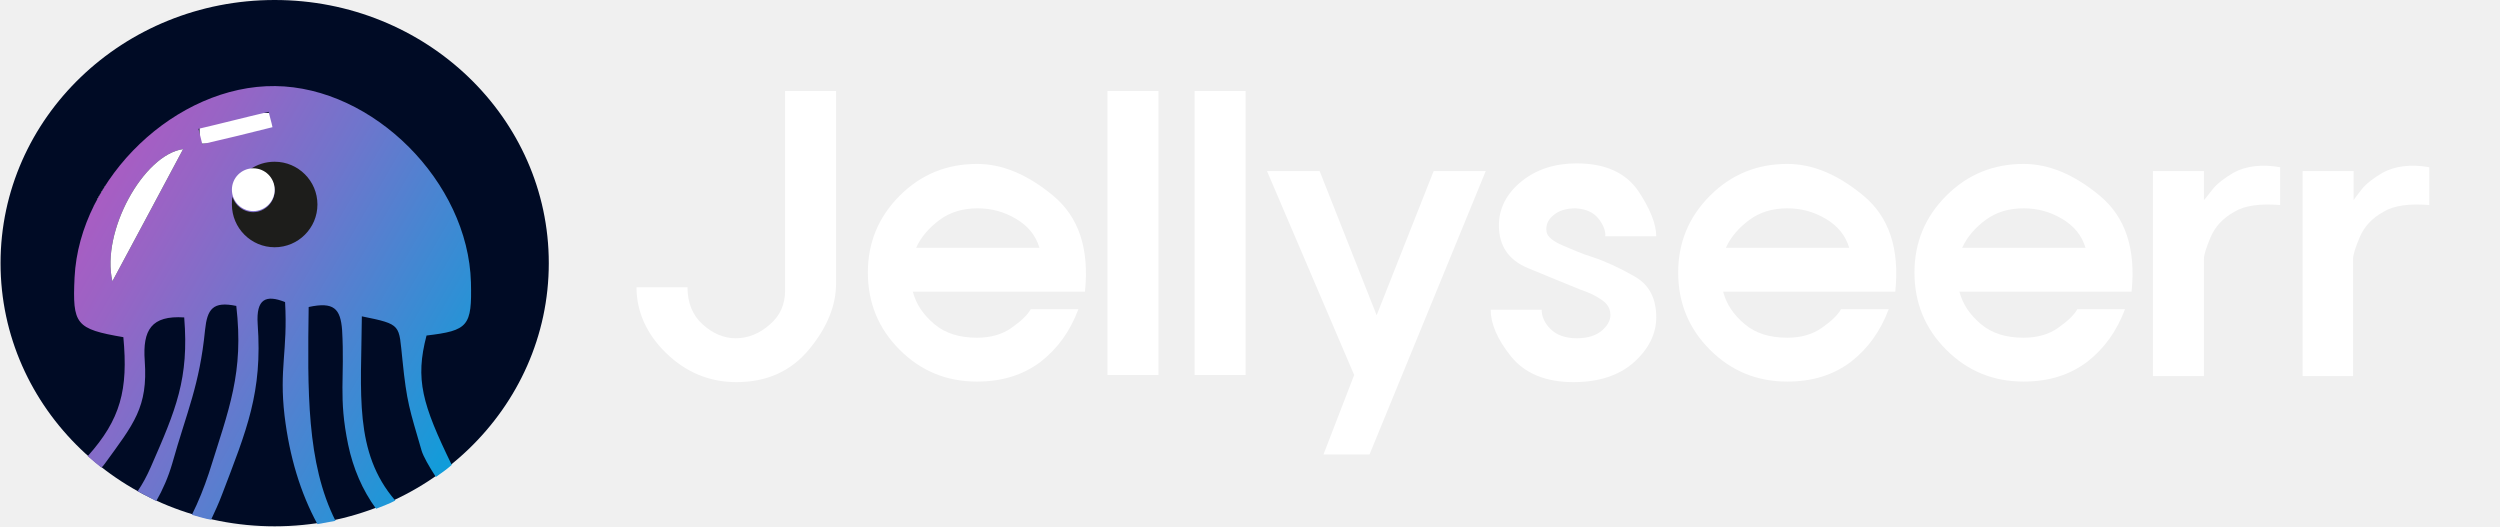
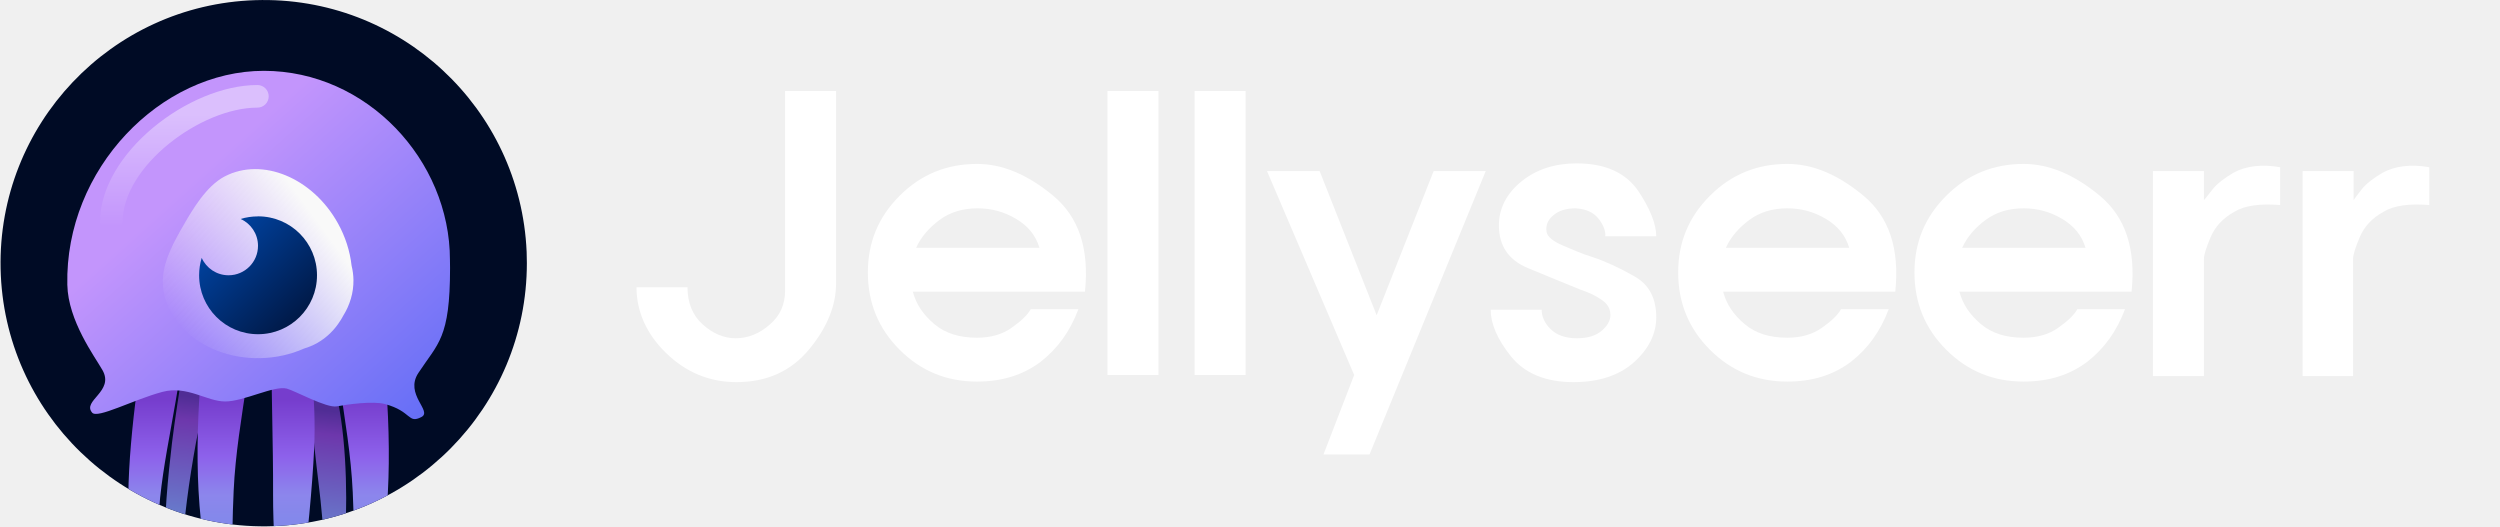
- <svg xmlns="http://www.w3.org/2000/svg" version="1.1" id="Layer_1" width="456" height="96" viewBox="0 0 456 96" style="enable-background:new 0 0 456 96;" xml:space="preserve">
-   <style type="text/css">
- 	.st0{fill:#000B25;}
- 	.st1{fill:#FFFFFF;}
- 	.st2{fill:url(#SVGID_1_);}
- 	.st3{fill-rule:evenodd;clip-rule:evenodd;fill:#1D1D1B;}
- 	.st4{fill-rule:evenodd;clip-rule:evenodd;fill:#FFFFFF;}
- 	.st5{enable-background:new    ;}
- </style>
+ <svg xmlns="http://www.w3.org/2000/svg" xmlns:xlink="http://www.w3.org/1999/xlink" id="Layer_1" data-name="Layer 1" width="456" height="96" viewBox="0 0 456 96">
+   <defs>
+     <style>
+       .cls-1 {
+         fill: url(#linear-gradient-8);
+         fill-rule: evenodd;
+       }
+ 
+       .cls-1,
+       .cls-2,
+       .cls-3,
+       .cls-4,
+       .cls-5,
+       .cls-6,
+       .cls-7,
+       .cls-8,
+       .cls-9,
+       .cls-10,
+       .cls-11,
+       .cls-12,
+       .cls-13 {
+         stroke-width: 0px;
+       }
+ 
+       .cls-2 {
+         fill: url(#linear-gradient);
+       }
+ 
+       .cls-3 {
+         fill: url(#linear-gradient-6);
+       }
+ 
+       .cls-14,
+       .cls-6 {
+         isolation: isolate;
+       }
+ 
+       .cls-4 {
+         fill: url(#linear-gradient-5);
+       }
+ 
+       .cls-5 {
+         fill: none;
+       }
+ 
+       .cls-6 {
+         fill: #000b25;
+       }
+ 
+       .cls-7 {
+         fill: url(#linear-gradient-2);
+       }
+ 
+       .cls-8 {
+         fill: url(#linear-gradient-7);
+       }
+ 
+       .cls-9 {
+         fill: url(#linear-gradient-3);
+       }
+ 
+       .cls-15 {
+         clip-path: url(#clippath);
+       }
+ 
+       .cls-10 {
+         fill: url(#linear-gradient-9);
+       }
+ 
+       .cls-11 {
+         fill: #fff;
+       }
+ 
+       .cls-12 {
+         fill: url(#linear-gradient-10);
+       }
+ 
+       .cls-13 {
+         fill: url(#linear-gradient-4);
+       }
+     </style>
+     <clipPath id="clippath">
+       <path class="cls-5" d="M96.1,48c0,26.31-21.18,47.71-47.48,48C22.31,96.28.68,75.33.11,49.03-.45,22.73,20.26.87,46.56.03c26.3-.85,48.37,19.63,49.5,45.92" />
+     </clipPath>
+     <linearGradient id="linear-gradient" x1="-1933.27" y1="3162.89" x2="-1935.8" y2="3187.3" gradientTransform="translate(3418.33 -5462.68) scale(1.75)" gradientUnits="userSpaceOnUse">
+       <stop offset="0" stop-color="#502d95" />
+       <stop offset=".1" stop-color="#6d37ac" />
+       <stop offset=".57" stop-color="#6786d1" />
+     </linearGradient>
+     <linearGradient id="linear-gradient-2" x1="-1918.61" y1="3164.41" x2="-1921.14" y2="3188.83" xlink:href="#linear-gradient" />
+     <linearGradient id="linear-gradient-3" x1="-1470.12" y1="2952.54" x2="-1470.12" y2="2974.75" gradientTransform="translate(3181.94 -6186.45) scale(2.12)" gradientUnits="userSpaceOnUse">
+       <stop offset="0" stop-color="#763dcd" />
+       <stop offset=".22" stop-color="#8d61eb" />
+       <stop offset=".37" stop-color="#8c86ec" />
+       <stop offset=".64" stop-color="#748ce8" />
+       <stop offset=".9" stop-color="#6ba1e6" />
+     </linearGradient>
+     <linearGradient id="linear-gradient-4" x1="-1481.25" x2="-1481.25" y2="2974.75" xlink:href="#linear-gradient-3" />
+     <linearGradient id="linear-gradient-5" x1="-1487.04" y1="2952.54" x2="-1487.04" y2="2974.75" xlink:href="#linear-gradient-3" />
+     <linearGradient id="linear-gradient-6" x1="-1475.87" x2="-1475.87" y2="2974.75" xlink:href="#linear-gradient-3" />
+     <linearGradient id="linear-gradient-7" x1="-1394.57" y1="3099.36" x2="-1366.7" y2="3130.32" gradientTransform="translate(2528.44 -5512.24) scale(1.79)" gradientUnits="userSpaceOnUse">
+       <stop offset="0" stop-color="#c395fc" />
+       <stop offset="1" stop-color="#4f65f5" />
+     </linearGradient>
+     <linearGradient id="linear-gradient-8" x1="-2155.68" y1="6519.53" x2="-2155.68" y2="6560.17" gradientTransform="translate(1133.03 -3304.28) scale(.51)" gradientUnits="userSpaceOnUse">
+       <stop offset="0" stop-color="#fff" stop-opacity=".4" />
+       <stop offset="1" stop-color="#fff" stop-opacity="0" />
+     </linearGradient>
+     <linearGradient id="linear-gradient-9" x1="-1549.99" y1="4189.28" x2="-1575.09" y2="4207.72" gradientTransform="translate(1639.33 -4232.26) scale(1.02)" gradientUnits="userSpaceOnUse">
+       <stop offset="0" stop-color="#f9f9f9" />
+       <stop offset="1" stop-color="#f9f9f9" stop-opacity="0" />
+     </linearGradient>
+     <linearGradient id="linear-gradient-10" x1="-1117.14" y1="3503.72" x2="-1105.01" y2="3516.1" gradientTransform="translate(1637.01 -4967.83) scale(1.43)" gradientUnits="userSpaceOnUse">
+       <stop offset="0" stop-color="#0043a2" />
+       <stop offset="1" stop-color="#00133a" />
+     </linearGradient>
+   </defs>
+   <g class="cls-14">
+     <path class="cls-11" d="M140.4,59.2c1.9-1.6,2.8-3.7,2.8-6.2V16.6h9.3v35.1c0,4-1.6,8-4.9,12-3.3,4-7.7,6-13.3,6-4.9,0-9.2-1.8-12.8-5.3-3.6-3.5-5.4-7.6-5.4-12h9.3c0,2.8.9,5.1,2.8,6.8s3.9,2.5,6,2.5c2.3,0,4.4-.9,6.2-2.5Z" />
+     <path class="cls-11" d="M166.5,53.2c.6,2.3,1.9,4.2,3.9,5.9s4.6,2.5,7.8,2.5c2.5,0,4.6-.6,6.3-1.8s2.9-2.3,3.5-3.4h8.7c-1.5,4-3.8,7.2-6.9,9.6-3.2,2.4-7,3.6-11.6,3.6-5.5,0-10.2-1.9-14.1-5.8-3.9-3.9-5.8-8.6-5.8-14.1s1.9-10.1,5.8-14c3.9-3.9,8.6-5.8,14.1-5.8,4.6,0,9.2,1.9,13.9,5.8,4.7,3.9,6.6,9.7,5.8,17.5,0,0-31.4,0-31.4,0ZM189.6,45.2c-.7-2.3-2.1-4-4.3-5.3s-4.5-1.9-7-1.9c-2.7,0-5,.7-6.9,2.1-1.9,1.4-3.4,3.1-4.3,5.1,0,0,22.5,0,22.5,0Z" />
+     <path class="cls-11" d="M211.3,68.4h-9.3V16.6h9.3v51.8Z" />
+     <path class="cls-11" d="M227.2,68.4h-9.3V16.6h9.3v51.8Z" />
+     <path class="cls-11" d="M231.1,31.2h9.6l10.4,26.3,10.4-26.3h9.5l-21.2,51.7h-8.4l5.6-14.5-15.9-37.2Z" />
+     <path class="cls-11" d="M291.5,39.8c-.9-1.1-2.3-1.7-4.1-1.8-1.7,0-3.1.4-4.1,1.3-1,.8-1.4,1.9-1.2,3,.1.8,1.1,1.7,3,2.5s3.7,1.6,5.4,2.1c2.4.8,5,2,7.6,3.5,2.7,1.5,4,4,4,7.5,0,3-1.4,5.8-4.1,8.2s-6.4,3.6-11,3.6c-5.1,0-8.9-1.6-11.4-4.7s-3.7-6-3.7-8.5h9.3c0,1.2.5,2.4,1.6,3.5s2.7,1.7,4.8,1.7,3.6-.5,4.7-1.5,1.6-2.1,1.4-3.2c-.1-.9-.6-1.7-1.7-2.4-1-.7-2.3-1.3-3.8-1.8-2.7-1.1-5.9-2.4-9.5-3.9s-5.3-4.1-5.3-7.8c0-3.1,1.4-5.8,4.1-8s6.1-3.3,10.1-3.3c5.2,0,8.9,1.7,11.2,5,2.2,3.3,3.3,6.1,3.3,8.3h-9.3c.1-1-.4-2.2-1.3-3.3Z" />
+     <path class="cls-11" d="M314.3,53.2c.6,2.3,1.9,4.2,3.9,5.9s4.6,2.5,7.8,2.5c2.5,0,4.6-.6,6.3-1.8,1.7-1.2,2.9-2.3,3.5-3.4h8.7c-1.5,4-3.8,7.2-6.9,9.6-3.2,2.4-7,3.6-11.6,3.6-5.5,0-10.2-1.9-14.1-5.8-3.9-3.9-5.8-8.6-5.8-14.1s1.9-10.1,5.8-14c3.9-3.9,8.6-5.8,14.1-5.8,4.6,0,9.2,1.9,13.9,5.8,4.7,3.9,6.6,9.7,5.8,17.5,0,0-31.4,0-31.4,0ZM337.3,45.2c-.7-2.3-2.1-4-4.3-5.3-2.2-1.3-4.5-1.9-7-1.9-2.7,0-5,.7-6.9,2.1-1.9,1.4-3.4,3.1-4.3,5.1,0,0,22.5,0,22.5,0Z" />
+     <path class="cls-11" d="M357.4,53.2c.6,2.3,1.9,4.2,3.9,5.9s4.6,2.5,7.8,2.5c2.5,0,4.6-.6,6.3-1.8,1.7-1.2,2.9-2.3,3.5-3.4h8.7c-1.5,4-3.8,7.2-6.9,9.6-3.2,2.4-7,3.6-11.6,3.6-5.5,0-10.2-1.9-14.1-5.8-3.9-3.9-5.8-8.6-5.8-14.1s1.9-10.1,5.8-14c3.9-3.9,8.6-5.8,14.1-5.8,4.6,0,9.2,1.9,13.9,5.8,4.7,3.9,6.6,9.7,5.8,17.5,0,0-31.4,0-31.4,0ZM380.4,45.2c-.7-2.3-2.1-4-4.3-5.3-2.2-1.3-4.5-1.9-7-1.9-2.7,0-5,.7-6.9,2.1-1.9,1.4-3.4,3.1-4.3,5.1,0,0,22.5,0,22.5,0Z" />
+     <path class="cls-11" d="M403.6,34.5c.8-1,2.1-2,3.8-3,2.2-1.2,5.1-1.6,8.5-1v6.9c-3.7-.3-6.5.1-8.3,1.2-2.2,1.2-3.6,2.8-4.4,4.7s-1.2,3.2-1.2,3.9v21.4h-9.3V31.2h9.3v5.3c.3-.3.8-1,1.6-2Z" />
+     <path class="cls-11" d="M430.8,34.5c.8-1,2.1-2,3.8-3,2.2-1.2,5.1-1.6,8.5-1v6.9c-3.7-.3-6.5.1-8.3,1.2-2.2,1.2-3.6,2.8-4.4,4.7s-1.2,3.2-1.2,3.9v21.4h-9.2V31.2h9.3v5.3c.2-.3.7-1,1.5-2Z" />
+   </g>
  <g>
-     <ellipse class="st0" cx="50.1" cy="48" rx="50" ry="48" />
-     <rect x="36.4" y="20.6" class="st1" width="13.5" height="5.6" />
-     <linearGradient id="SVGID_1_" gradientUnits="userSpaceOnUse" x1="16.637" y1="59.78" x2="85.968" y2="19.752" gradientTransform="matrix(1 0 0 -1 0 98)">
-       <stop offset="4.993059e-09" style="stop-color:#FFFFFF" />
-       <stop offset="1.298195e-07" style="stop-color:#A85DC3" />
-       <stop offset="0.147" style="stop-color:#9864C5" />
-       <stop offset="0.434" style="stop-color:#6F75CC" />
-       <stop offset="0.829" style="stop-color:#2E90D5" />
-       <stop offset="1" style="stop-color:#0F9DDA" />
-     </linearGradient>
-     <path class="st2" d="M85.9,51.5c-0.5-18.3-17.8-35.6-35.7-35.8c-18-0.2-35.7,16.7-36.6,34.9c-0.4,8.6,0.2,9.4,8.9,10.9   c0.9,9.6-0.5,15-6.5,21.7c0.8,0.7,1.6,1.4,2.5,2.1c0.2-0.2,0.4-0.4,0.6-0.7c5.3-7.3,7.9-10.3,7.3-18.8c-0.4-5.6,1.2-8.3,7.2-7.9   c0.9,11.2-1.5,16.8-6.1,27.3c-0.7,1.6-1.5,3.1-2.4,4.4c1.1,0.6,2.3,1.2,3.4,1.8c1.2-2.1,2.2-4.4,2.9-6.8c2.7-9.6,5-14.3,6-24.4   c0.4-3.8,1.4-5.3,5.7-4.4c1.4,12.2-1.3,18.7-5,30.5c-0.9,2.7-1.9,5.2-3.1,7.6c1.1,0.3,2.3,0.7,3.5,0.9c0.7-1.5,1.4-3,2-4.6   C45,78.4,47.9,71.6,47,59.1c-0.3-4.6,1.5-5.4,5-4c0.5,9-1.1,12.1-0.1,20.7c0.9,7.5,2.9,14.1,6,19.8c1.1-0.2,2.2-0.4,3.3-0.6   c-5.3-10.5-5.1-23.8-4.9-39c4.6-1,5.8,0.3,6.1,4.2c0.5,8.8-0.7,12.2,1.1,20.9c0.9,4.3,2.6,8.3,5.1,11.7c1.2-0.5,2.4-0.9,3.5-1.5   c-7.6-8.8-6.2-19.6-6.1-33.6c7.4,1.5,6.7,1.5,7.4,7.9c0.8,7.9,1.3,9,3.5,16.6c0.3,1,1.3,2.8,2.6,4.8c1-0.7,2-1.4,2.9-2.2   c-5.4-11.1-6.7-15.6-4.6-23.6C85.4,60.3,86.1,59.5,85.9,51.5z M20.5,51.3c-2.1-9.1,5.7-23.1,12.9-24.1   C29.3,34.9,24.9,43.1,20.5,51.3z M36.9,26.3c-0.2-0.9-0.5-1.9-0.7-2.8c4.3-1,8.5-2.1,12.8-3.1c0.2,0.9,0.5,1.8,0.7,2.8   C45.4,24.3,41.2,25.3,36.9,26.3z" />
-     <path class="st1" d="M20.5,51.3c-2.1-9.1,5.7-23.1,12.9-24.1C29.3,34.9,24.9,43.1,20.5,51.3z" />
-     <path class="st3" d="M50.1,29.5c-1.7,0-3.2,0.5-4.5,1.4c0.2,0,0.4,0,0.6,0c2.2,0,3.9,1.8,3.9,3.9s-1.8,3.9-3.9,3.9   c-1.8,0-3.3-1.2-3.8-2.8c-0.1,0.5-0.1,0.9-0.1,1.4c0,4.3,3.5,7.8,7.8,7.8s7.8-3.5,7.8-7.8C57.9,33,54.4,29.5,50.1,29.5z" />
-     <circle class="st4" cx="46.2" cy="34.6" r="3.9" />
-   </g>
-   <g class="st5">
-     <path class="st1" d="M140.4,59.2c1.9-1.6,2.8-3.7,2.8-6.2V16.6h9.3v35.1c0,4-1.6,8-4.9,12c-3.3,4-7.7,6-13.3,6   c-4.9,0-9.2-1.8-12.8-5.3c-3.6-3.5-5.4-7.6-5.4-12h9.3c0,2.8,0.9,5.1,2.8,6.8c1.9,1.7,3.9,2.5,6,2.5   C136.5,61.7,138.6,60.8,140.4,59.2z" />
-     <path class="st1" d="M166.5,53.2c0.6,2.3,1.9,4.2,3.9,5.9c2,1.7,4.6,2.5,7.8,2.5c2.5,0,4.6-0.6,6.3-1.8c1.7-1.2,2.9-2.3,3.5-3.4   h8.7c-1.5,4-3.8,7.2-6.9,9.6c-3.2,2.4-7,3.6-11.6,3.6c-5.5,0-10.2-1.9-14.1-5.8c-3.9-3.9-5.8-8.6-5.8-14.1c0-5.4,1.9-10.1,5.8-14   c3.9-3.9,8.6-5.8,14.1-5.8c4.6,0,9.2,1.9,13.9,5.8c4.7,3.9,6.6,9.7,5.8,17.5H166.5z M189.6,45.2c-0.7-2.3-2.1-4-4.3-5.3   c-2.2-1.3-4.5-1.9-7-1.9c-2.7,0-5,0.7-6.9,2.1c-1.9,1.4-3.4,3.1-4.3,5.1H189.6z" />
-     <path class="st1" d="M211.3,68.4H202V16.6h9.3V68.4z" />
-     <path class="st1" d="M227.2,68.4h-9.3V16.6h9.3V68.4z" />
-     <path class="st1" d="M231.1,31.2h9.6l10.4,26.3l10.4-26.3h9.5l-21.2,51.7h-8.4l5.6-14.5L231.1,31.2z" />
-     <path class="st1" d="M291.5,39.8c-0.9-1.1-2.3-1.7-4.1-1.8c-1.7,0-3.1,0.4-4.1,1.3c-1,0.8-1.4,1.9-1.2,3c0.1,0.8,1.1,1.7,3,2.5   s3.7,1.6,5.4,2.1c2.4,0.8,5,2,7.6,3.5c2.7,1.5,4,4,4,7.5c0,3-1.4,5.8-4.1,8.2c-2.7,2.4-6.4,3.6-11,3.6c-5.1,0-8.9-1.6-11.4-4.7   c-2.5-3.1-3.7-6-3.7-8.5h9.3c0,1.2,0.5,2.4,1.6,3.5c1.1,1.1,2.7,1.7,4.8,1.7c2,0,3.6-0.5,4.7-1.5c1.1-1,1.6-2.1,1.4-3.2   c-0.1-0.9-0.6-1.7-1.7-2.4c-1-0.7-2.3-1.3-3.8-1.8c-2.7-1.1-5.9-2.4-9.5-3.9c-3.6-1.5-5.3-4.1-5.3-7.8c0-3.1,1.4-5.8,4.1-8   c2.7-2.2,6.1-3.3,10.1-3.3c5.2,0,8.9,1.7,11.2,5c2.2,3.3,3.3,6.1,3.3,8.3h-9.3C292.9,42.1,292.4,40.9,291.5,39.8z" />
-     <path class="st1" d="M314.3,53.2c0.6,2.3,1.9,4.2,3.9,5.9c2,1.7,4.6,2.5,7.8,2.5c2.5,0,4.6-0.6,6.3-1.8c1.7-1.2,2.9-2.3,3.5-3.4   h8.7c-1.5,4-3.8,7.2-6.9,9.6c-3.2,2.4-7,3.6-11.6,3.6c-5.5,0-10.2-1.9-14.1-5.8c-3.9-3.9-5.8-8.6-5.8-14.1c0-5.4,1.9-10.1,5.8-14   c3.9-3.9,8.6-5.8,14.1-5.8c4.6,0,9.2,1.9,13.9,5.8c4.7,3.9,6.6,9.7,5.8,17.5H314.3z M337.3,45.2c-0.7-2.3-2.1-4-4.3-5.3   c-2.2-1.3-4.5-1.9-7-1.9c-2.7,0-5,0.7-6.9,2.1c-1.9,1.4-3.4,3.1-4.3,5.1H337.3z" />
-     <path class="st1" d="M357.4,53.2c0.6,2.3,1.9,4.2,3.9,5.9c2,1.7,4.6,2.5,7.8,2.5c2.5,0,4.6-0.6,6.3-1.8c1.7-1.2,2.9-2.3,3.5-3.4   h8.7c-1.5,4-3.8,7.2-6.9,9.6c-3.2,2.4-7,3.6-11.6,3.6c-5.5,0-10.2-1.9-14.1-5.8c-3.9-3.9-5.8-8.6-5.8-14.1c0-5.4,1.9-10.1,5.8-14   c3.9-3.9,8.6-5.8,14.1-5.8c4.6,0,9.2,1.9,13.9,5.8c4.7,3.9,6.6,9.7,5.8,17.5H357.4z M380.4,45.2c-0.7-2.3-2.1-4-4.3-5.3   c-2.2-1.3-4.5-1.9-7-1.9c-2.7,0-5,0.7-6.9,2.1c-1.9,1.4-3.4,3.1-4.3,5.1H380.4z" />
-     <path class="st1" d="M403.6,34.5c0.8-1,2.1-2,3.8-3c2.2-1.2,5.1-1.6,8.5-1v6.9c-3.7-0.3-6.5,0.1-8.3,1.2c-2.2,1.2-3.6,2.8-4.4,4.7   c-0.8,1.9-1.2,3.2-1.2,3.9v21.4h-9.3V31.2h9.3v5.3C402.3,36.2,402.8,35.5,403.6,34.5z" />
-     <path class="st1" d="M430.8,34.5c0.8-1,2.1-2,3.8-3c2.2-1.2,5.1-1.6,8.5-1v6.9c-3.7-0.3-6.5,0.1-8.3,1.2c-2.2,1.2-3.6,2.8-4.4,4.7   c-0.8,1.9-1.2,3.2-1.2,3.9v21.4H420V31.2h9.3v5.3C429.5,36.2,430,35.5,430.8,34.5z" />
+     <path id="path10669-9-1-9-9-9" class="cls-6" d="M96.1,48c0,26.31-21.18,47.71-47.48,48C22.31,96.28.68,75.33.11,49.03-.45,22.73,20.26.87,46.56.03c26.3-.85,48.37,19.63,49.5,45.92" />
+     <g class="cls-15">
+       <g>
+         <g id="g6130-1-5-2-8-6">
+           <path id="rect1318-7-5-3-3-5-9-9-8-5-7-5-2-3-7-5-7-0" class="cls-2" d="M38.05,70.69l-5.06-1.13s-1.17,7.43-1.61,11.15c-.71,6.02-1.57,14.34-1.23,20.71.37,7.01,2.29,13.76,2.92,13.76s-.34-4.29.1-13.75c.29-6.3,1.33-13.87,2.58-20.72.62-3.38,2.42-10.02,2.42-10.02h-.12Z" />
+           <path id="rect1318-7-5-3-2-9-6-5-0-9-1-8-7-1-9-7-6-1-49-4-2-4" class="cls-7" d="M59.41,70.16h1.55c2.08,7.76,2.47,18.96,2.02,27.4-.49,9.29-3.03,18.23-3.87,18.23s.45-5.69-.13-18.21c-.39-8.35-2.16-16.2-2.35-27.41h2.78Z" />
+         </g>
+         <g id="g33645-2-2-8-7-6-64-4-7-0-8-1">
+           <path id="rect1318-7-5-3-2-9-6-5-0-9-1-8-7-1-9-0-9-6-5-2-0" class="cls-9" d="M64.09,45.86h2.49c3.33,12.42,4.89,30.36,4.17,43.88-.79,14.88-4.85,29.2-6.2,29.2s.71-9.11-.21-29.17c-.62-13.38-4.41-25.95-4.7-43.91h4.46-.01Z" />
+           <path id="rect1318-7-5-3-2-7-1-8-9-8-6-5-8-0-1-3-0-5-4-9-9-4" class="cls-13" d="M42.87,45.59h-2.49c-3.33,12.42-4.89,30.36-4.17,43.88.79,14.88,4.85,29.2,6.2,29.2s-.71-9.11.21-29.17c.62-13.38,4.41-25.95,4.7-43.91h-4.46,0Z" />
+           <path id="rect1318-7-5-3-3-5-9-9-8-5-7-4-0-3-4-9-8" class="cls-4" d="M35.18,39.95l-5.67-2.02s-2.08,13.26-2.87,19.92c-1.26,10.75-3.75,25.61-3.14,36.99.67,12.53,4.09,24.58,5.22,24.58s-.6-7.67.18-24.56c.52-11.26,3.97-21.94,5.14-37.01.47-5.99,1.37-17.9,1.37-17.9h-.23Z" />
+           <path id="rect1318-7-5-3-8-6-4-6-9-2-6-9-4-62-4-0-6-6-7" class="cls-3" d="M53.91,45.86l-5.11.87s.68,9.93.68,15.58c0,9.16.36,18.42.33,28.03-.03,11.05,1.81,29.55,2.77,29.55s4.06-23.82,4.72-38.06c.44-9.5-.97-17.84-1.22-23.52-.22-5.06-.93-11.88-.93-11.88l-1.25-.58h0Z" />
+         </g>
+         <path id="path354-3-3-0-0-7-7-5-6-8-3-92-0-0" class="cls-8" d="M82.09,48.88c0,12.9-2.19,13.68-5.78,19.15-2.58,3.92,2.64,6.96.55,8.04-2.5,1.29-1.71-1.05-6.67-2.38-2.15-.57-6.84.06-8.74.43-1.88.36-7.61-2.83-9.14-3.24-2.27-.61-7.84,2.35-11.23,2.35s-6.94-2.96-11.46-1.75c-5.36,1.44-11.83,4.94-12.81,3.79-1.88-2.19,4.1-3.86,1.88-7.76-1.4-2.47-6.27-8.98-6.41-15.56-.45-21.16,17.07-39.03,35.84-39.03s33.95,16.28,33.95,34.49" />
+         <path id="path263-7-9-9-4-2-7-7-0-2-2-8" class="cls-1" d="M46.95,19.63c-10.25,0-24.58,10.61-24.58,20.86,0,1.14-.92,2.06-2.06,2.06s-2.06-.92-2.06-2.06c0-12.52,16.17-24.98,28.7-24.98,1.14,0,2.06.92,2.06,2.06s-.92,2.06-2.06,2.06Z" />
+         <path id="path354-6-6-5-8-1-1-2-1-4-8-1-2-4-7-6" class="cls-10" d="M62.12,58.41c-1.09,1.78-2.57,3.21-4.32,4.19-.75.41-1.54.74-2.36.98-2.45,1.1-5.2,1.69-7.99,1.75-9.53.17-17.44-5.92-17.75-13.65-.15-3.79,2.11-7.72,3.86-10.75,1.48-2.56,4.03-6.97,7.39-8.73,6.85-3.6,16.08.21,20.7,8.55,1.34,2.42,2.19,5.07,2.48,7.71.21.86.33,1.74.34,2.62.03,2.29-.63,4.55-1.91,6.58-.13.26-.27.51-.42.75h-.02Z" />
+         <path id="path259-2-6-4-6-7-0-1-0-5-9-4-7-1-5-7-6-2" class="cls-12" d="M47.07,39.46c5.94,0,10.75,4.81,10.75,10.75s-4.81,10.75-10.75,10.75-10.75-4.81-10.75-10.75c0-1.1.16-2.16.47-3.17.84,1.87,2.72,3.17,4.9,3.17,2.97,0,5.37-2.41,5.37-5.37,0-2.18-1.3-4.06-3.17-4.9,1-.31,2.06-.47,3.17-.47h.01Z" />
+       </g>
+     </g>
  </g>
</svg>
